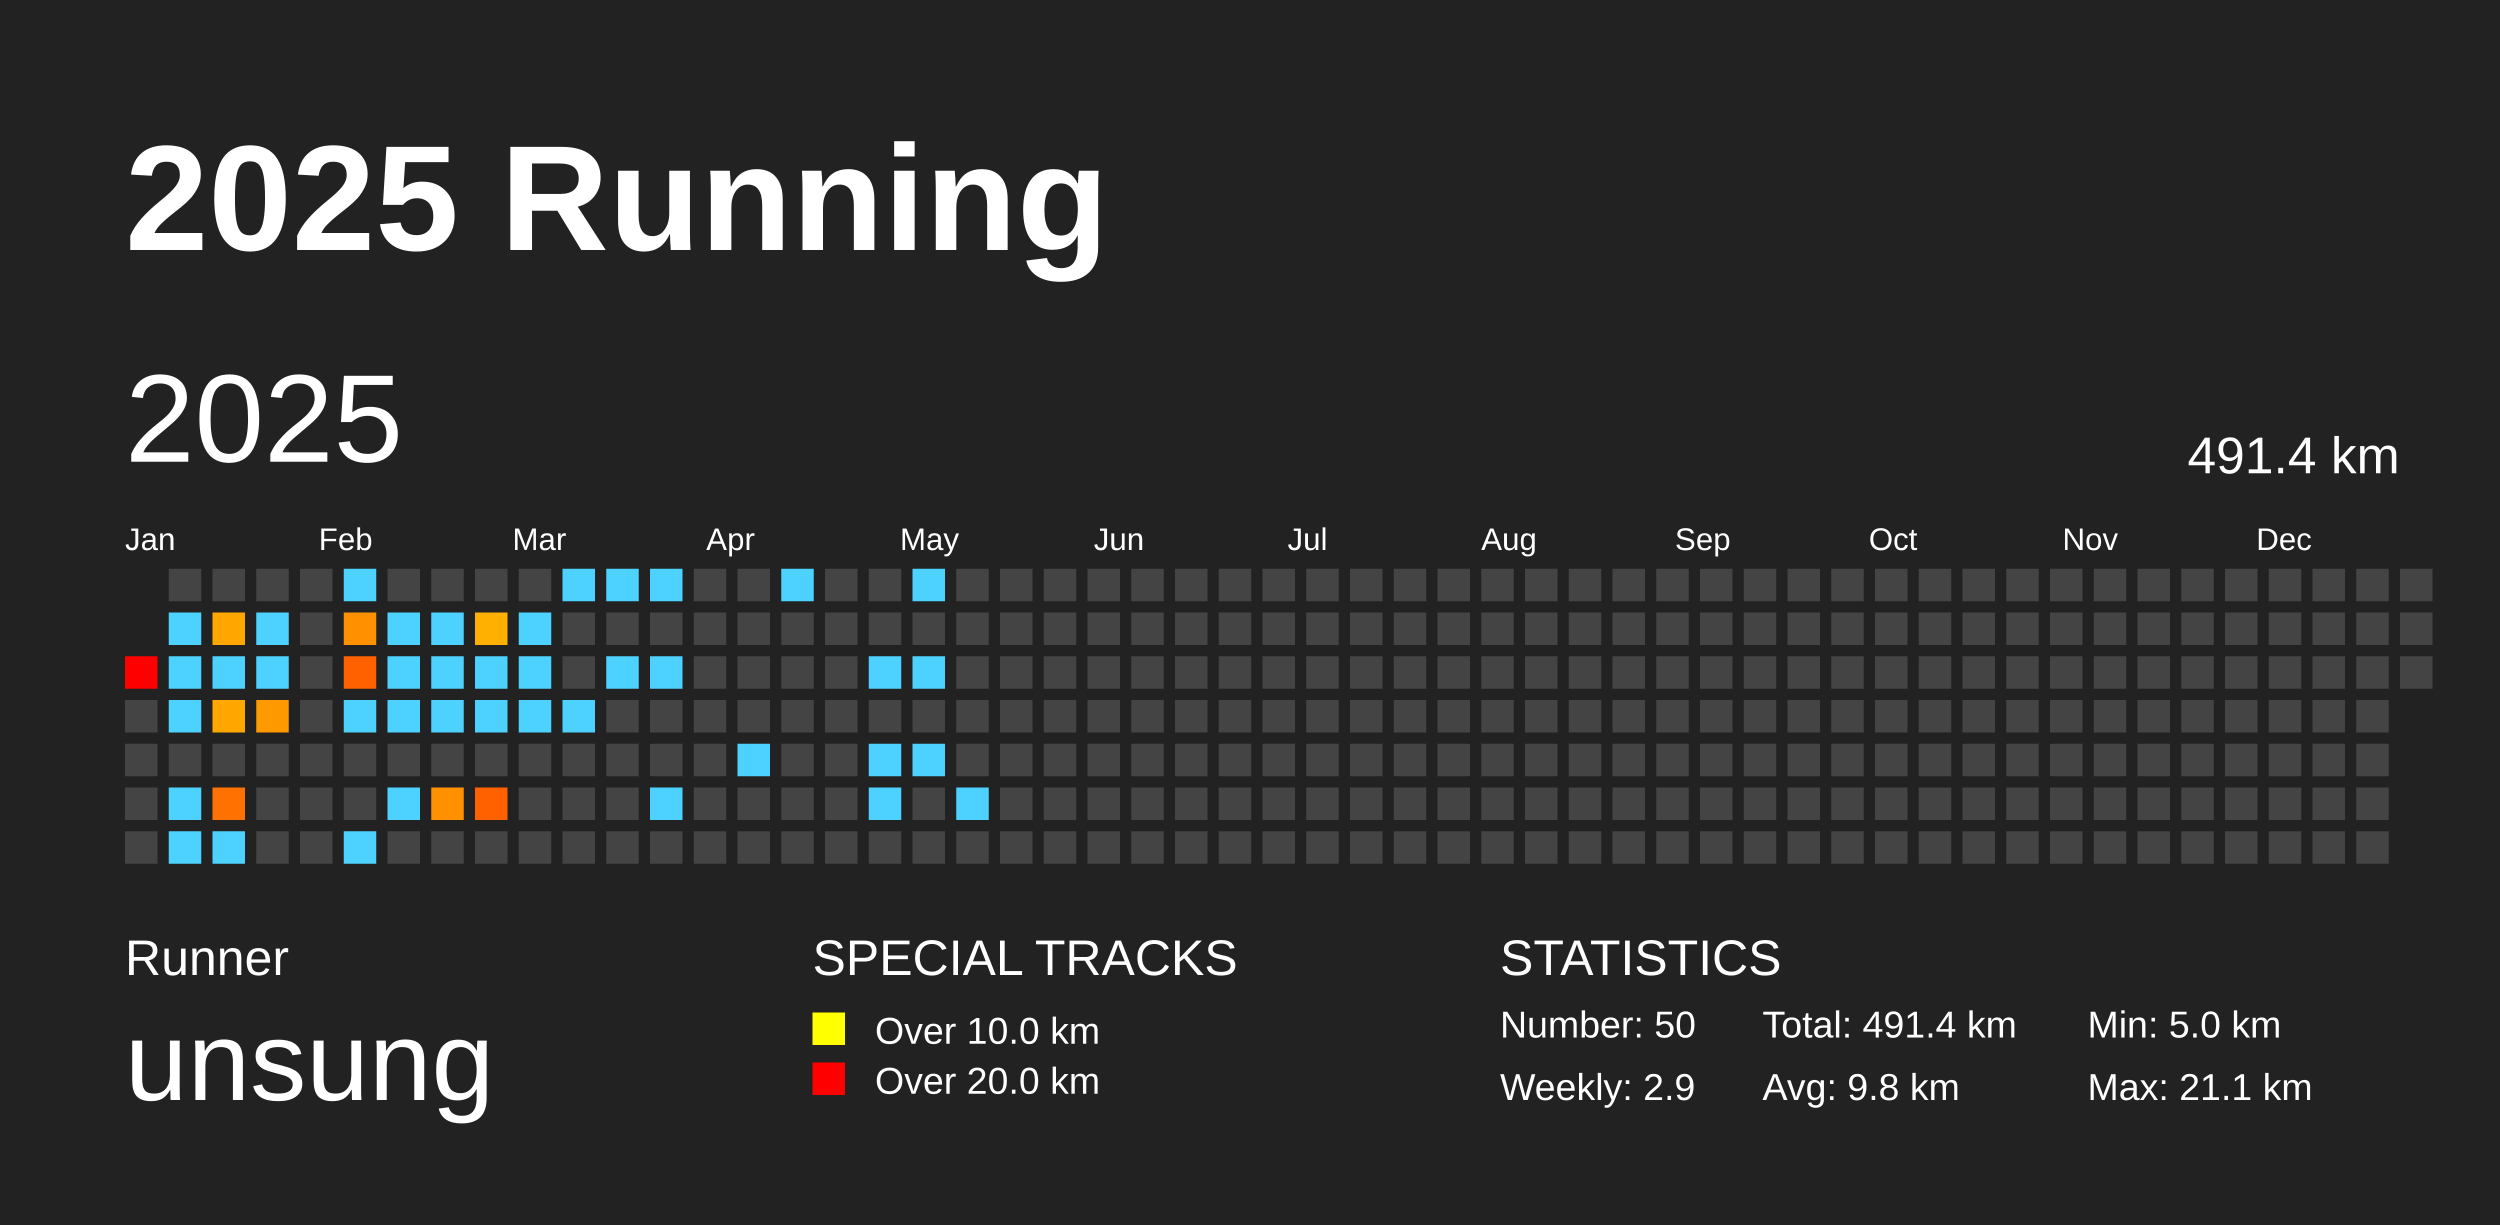
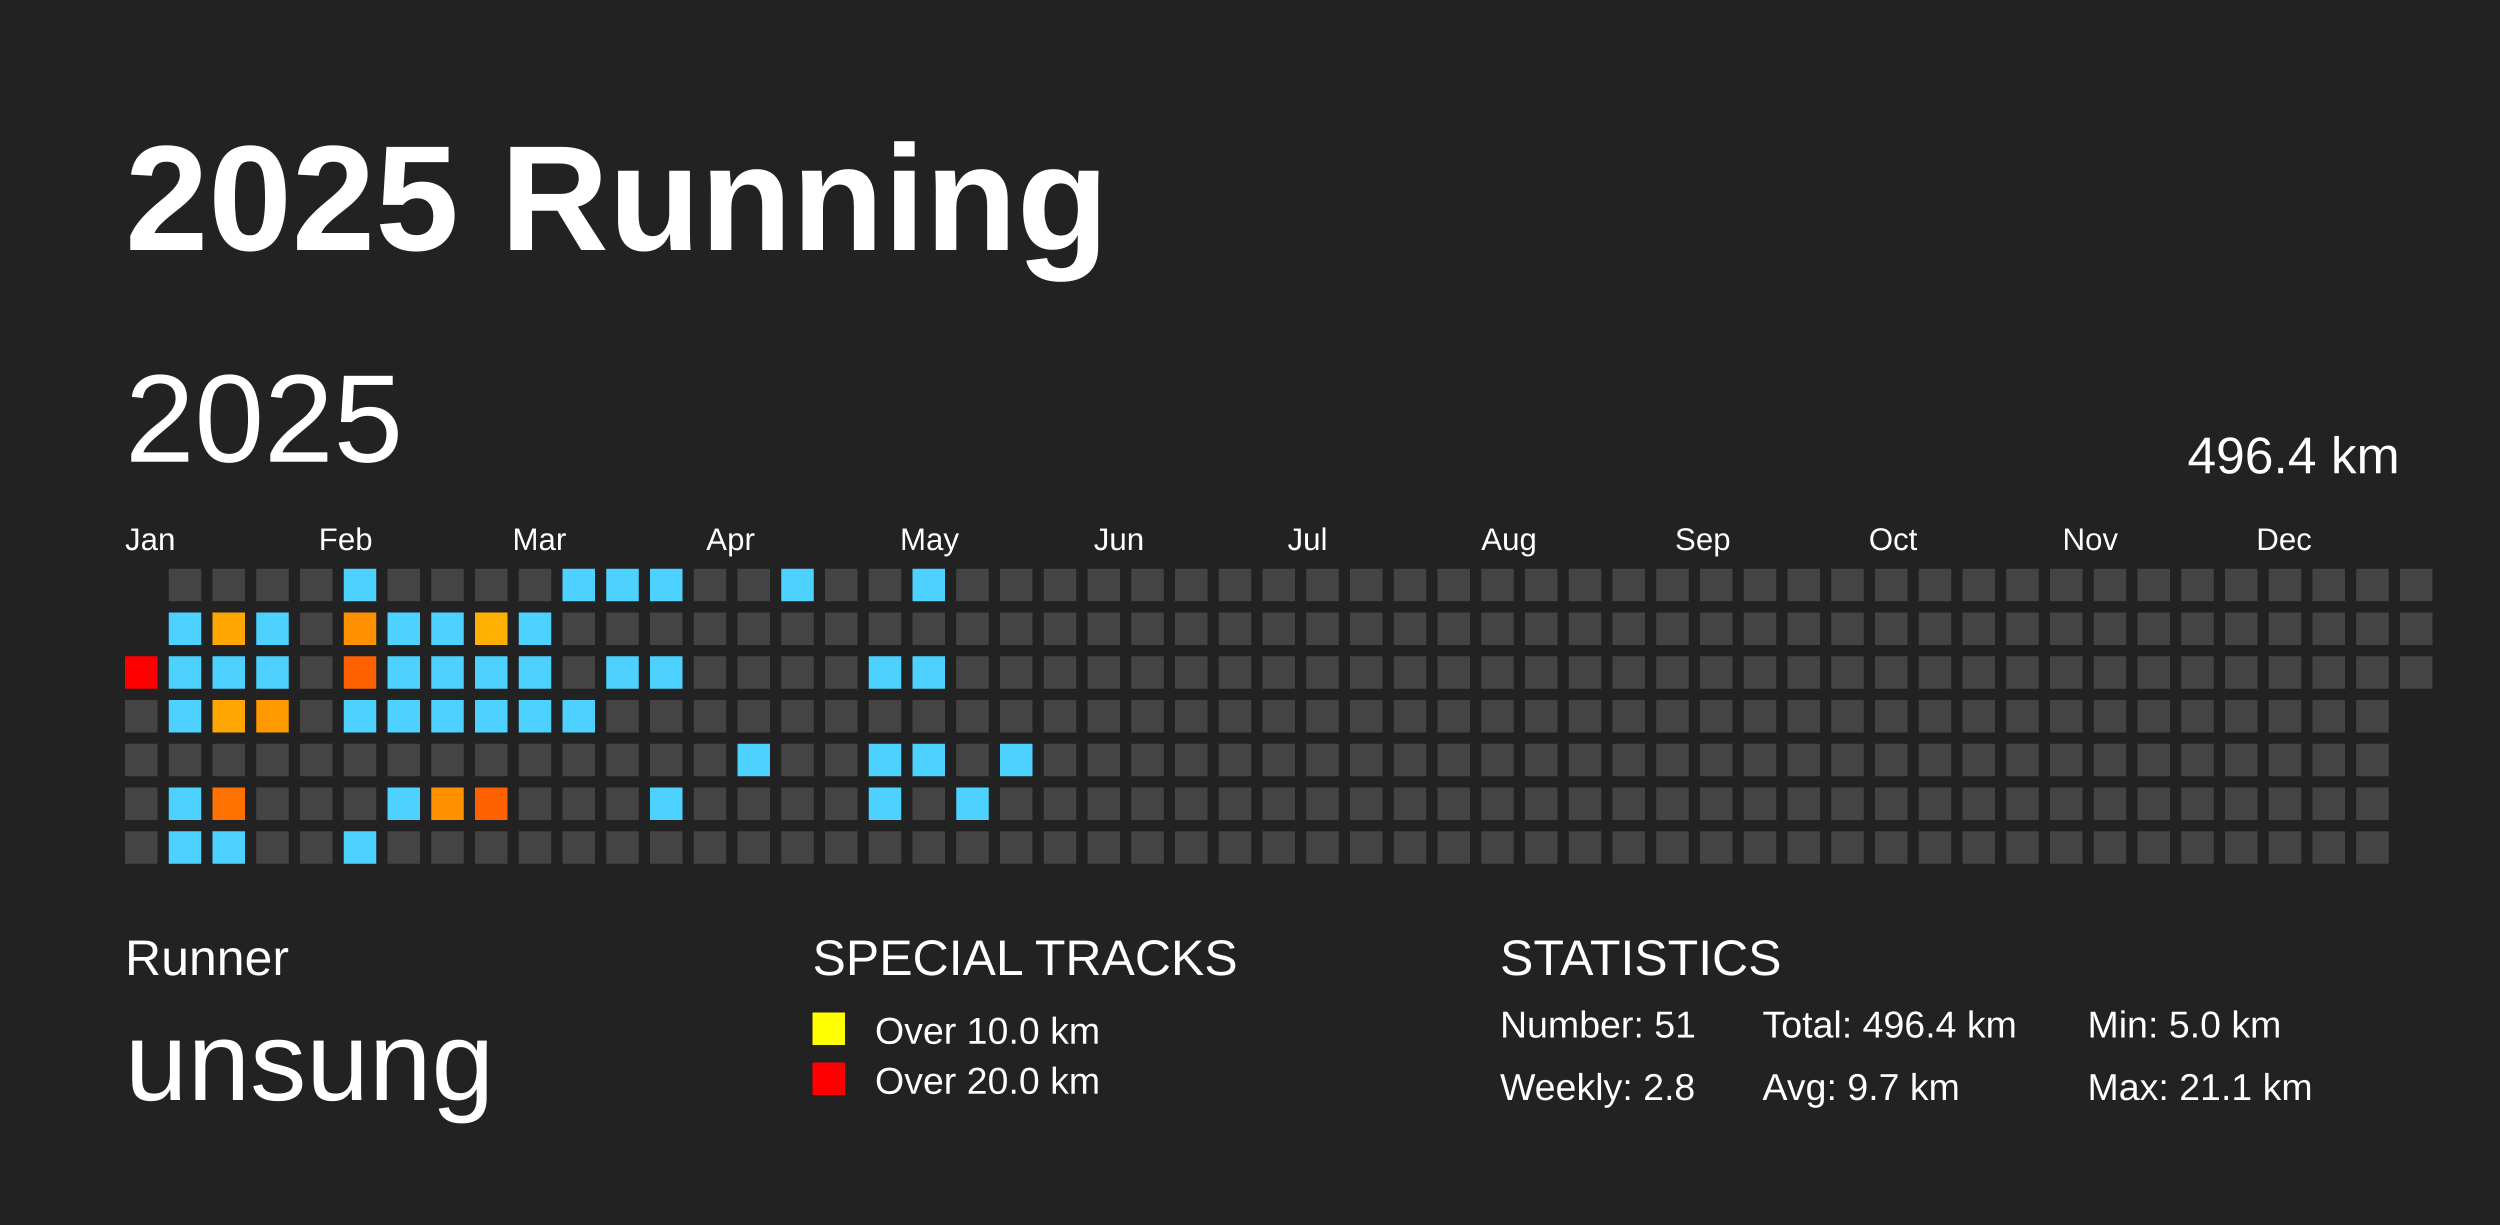
<svg xmlns="http://www.w3.org/2000/svg" baseProfile="full" height="98mm" version="1.1" viewBox="0,0,200,98" width="200mm">
  <defs />
  <rect fill="#222222" height="98" width="200" x="0" y="0" />
  <text fill="#FFFFFF" style="font-size:12px; font-family:Arial; font-weight:bold;" x="10" y="20">2025 Running</text>
  <text fill="#FFFFFF" style="font-size:4px; font-family:Arial" x="10" y="78">Runner</text>
  <text fill="#FFFFFF" style="font-size:9px; font-family:Arial" x="10" y="88">unsung</text>
  <text fill="#FFFFFF" style="font-size:4px; font-family:Arial" x="65" y="78">SPECIAL TRACKS</text>
  <rect fill="yellow" height="2.6" width="2.6" x="65" y="81" />
  <text fill="#FFFFFF" style="font-size:3px; font-family:Arial" x="70" y="83.5">Over 10.0 km</text>
  <rect fill="red" height="2.6" width="2.6" x="65" y="85" />
  <text fill="#FFFFFF" style="font-size:3px; font-family:Arial" x="70" y="87.5">Over 20.0 km</text>
  <text fill="#FFFFFF" style="font-size:4px; font-family:Arial" x="120" y="78">STATISTICS</text>
-   <text fill="#FFFFFF" style="font-size:3px; font-family:Arial" x="120" y="83">Number: 50</text>
-   <text fill="#FFFFFF" style="font-size:3px; font-family:Arial" x="120" y="88">Weekly: 2.9</text>
-   <text fill="#FFFFFF" style="font-size:3px; font-family:Arial" x="141" y="83">Total: 491.4 km</text>
-   <text fill="#FFFFFF" style="font-size:3px; font-family:Arial" x="141" y="88">Avg: 9.8 km</text>
+   <text fill="#FFFFFF" style="font-size:3px; font-family:Arial" x="120" y="83">Number: 51</text>
+   <text fill="#FFFFFF" style="font-size:3px; font-family:Arial" x="120" y="88">Weekly: 2.8</text>
+   <text fill="#FFFFFF" style="font-size:3px; font-family:Arial" x="141" y="83">Total: 496.4 km</text>
+   <text fill="#FFFFFF" style="font-size:3px; font-family:Arial" x="141" y="88">Avg: 9.7 km</text>
  <text fill="#FFFFFF" style="font-size:3px; font-family:Arial" x="167" y="83">Min: 5.0 km</text>
  <text fill="#FFFFFF" style="font-size:3px; font-family:Arial" x="167" y="88">Max: 21.1 km</text>
  <text dominant-baseline="hanging" fill="#FFFFFF" style="font-size:10.0px; font-family:Arial;" x="10" y="30">2025</text>
-   <text dominant-baseline="hanging" fill="#FFFFFF" style="font-size:4.125px; font-family:Arial;" x="175" y="35">491.4 km</text>
+   <text dominant-baseline="hanging" fill="#FFFFFF" style="font-size:4.125px; font-family:Arial;" x="175" y="35">496.4 km</text>
  <text fill="#FFFFFF" style="font-size:2.5px; font-family:Arial" x="10.0" y="44">Jan</text>
  <text fill="#FFFFFF" style="font-size:2.5px; font-family:Arial" x="25.5" y="44">Feb</text>
  <text fill="#FFFFFF" style="font-size:2.5px; font-family:Arial" x="41.0" y="44">Mar</text>
  <text fill="#FFFFFF" style="font-size:2.5px; font-family:Arial" x="56.5" y="44">Apr</text>
  <text fill="#FFFFFF" style="font-size:2.5px; font-family:Arial" x="72.0" y="44">May</text>
  <text fill="#FFFFFF" style="font-size:2.5px; font-family:Arial" x="87.5" y="44">Jun</text>
  <text fill="#FFFFFF" style="font-size:2.5px; font-family:Arial" x="103.0" y="44">Jul</text>
  <text fill="#FFFFFF" style="font-size:2.5px; font-family:Arial" x="118.5" y="44">Aug</text>
  <text fill="#FFFFFF" style="font-size:2.5px; font-family:Arial" x="134.0" y="44">Sep</text>
  <text fill="#FFFFFF" style="font-size:2.5px; font-family:Arial" x="149.5" y="44">Oct</text>
  <text fill="#FFFFFF" style="font-size:2.5px; font-family:Arial" x="165.0" y="44">Nov</text>
  <text fill="#FFFFFF" style="font-size:2.5px; font-family:Arial" x="180.5" y="44">Dec</text>
  <rect fill="red" height="2.6" width="2.6" x="10.0" y="52.5" />
  <rect fill="#444444" height="2.6" width="2.6" x="10.0" y="56.0" />
  <rect fill="#444444" height="2.6" width="2.6" x="10.0" y="59.5" />
  <rect fill="#444444" height="2.6" width="2.6" x="10.0" y="63.0" />
  <rect fill="#444444" height="2.6" width="2.6" x="10.0" y="66.5" />
  <rect fill="#444444" height="2.6" width="2.6" x="13.5" y="45.5" />
  <rect fill="#4dd2ff" height="2.6" width="2.6" x="13.5" y="49.0" />
  <rect fill="#4dd2ff" height="2.6" width="2.6" x="13.5" y="52.5" />
  <rect fill="#4dd2ff" height="2.6" width="2.6" x="13.5" y="56.0" />
  <rect fill="#444444" height="2.6" width="2.6" x="13.5" y="59.5" />
  <rect fill="#4dd2ff" height="2.6" width="2.6" x="13.5" y="63.0" />
  <rect fill="#4dd2ff" height="2.6" width="2.6" x="13.5" y="66.5" />
  <rect fill="#444444" height="2.6" width="2.6" x="17.0" y="45.5" />
  <rect fill="#ffa700" height="2.6" width="2.6" x="17.0" y="49.0" />
  <rect fill="#4dd2ff" height="2.6" width="2.6" x="17.0" y="52.5" />
  <rect fill="#ffa700" height="2.6" width="2.6" x="17.0" y="56.0" />
  <rect fill="#444444" height="2.6" width="2.6" x="17.0" y="59.5" />
  <rect fill="#ff7100" height="2.6" width="2.6" x="17.0" y="63.0" />
  <rect fill="#4dd2ff" height="2.6" width="2.6" x="17.0" y="66.5" />
  <rect fill="#444444" height="2.6" width="2.6" x="20.5" y="45.5" />
  <rect fill="#4dd2ff" height="2.6" width="2.6" x="20.5" y="49.0" />
  <rect fill="#4dd2ff" height="2.6" width="2.6" x="20.5" y="52.5" />
  <rect fill="#ff9900" height="2.6" width="2.6" x="20.5" y="56.0" />
  <rect fill="#444444" height="2.6" width="2.6" x="20.5" y="59.5" />
  <rect fill="#444444" height="2.6" width="2.6" x="20.5" y="63.0" />
  <rect fill="#444444" height="2.6" width="2.6" x="20.5" y="66.5" />
  <rect fill="#444444" height="2.6" width="2.6" x="24.0" y="45.5" />
  <rect fill="#444444" height="2.6" width="2.6" x="24.0" y="49.0" />
  <rect fill="#444444" height="2.6" width="2.6" x="24.0" y="52.5" />
  <rect fill="#444444" height="2.6" width="2.6" x="24.0" y="56.0" />
  <rect fill="#444444" height="2.6" width="2.6" x="24.0" y="59.5" />
  <rect fill="#444444" height="2.6" width="2.6" x="24.0" y="63.0" />
  <rect fill="#444444" height="2.6" width="2.6" x="24.0" y="66.5" />
  <rect fill="#4dd2ff" height="2.6" width="2.6" x="27.5" y="45.5" />
  <rect fill="#ff9000" height="2.6" width="2.6" x="27.5" y="49.0" />
  <rect fill="#ff6100" height="2.6" width="2.6" x="27.5" y="52.5" />
  <rect fill="#4dd2ff" height="2.6" width="2.6" x="27.5" y="56.0" />
  <rect fill="#444444" height="2.6" width="2.6" x="27.5" y="59.5" />
  <rect fill="#444444" height="2.6" width="2.6" x="27.5" y="63.0" />
  <rect fill="#4dd2ff" height="2.6" width="2.6" x="27.5" y="66.5" />
  <rect fill="#444444" height="2.6" width="2.6" x="31.0" y="45.5" />
  <rect fill="#4dd2ff" height="2.6" width="2.6" x="31.0" y="49.0" />
  <rect fill="#4dd2ff" height="2.6" width="2.6" x="31.0" y="52.5" />
  <rect fill="#4dd2ff" height="2.6" width="2.6" x="31.0" y="56.0" />
  <rect fill="#444444" height="2.6" width="2.6" x="31.0" y="59.5" />
  <rect fill="#4dd2ff" height="2.6" width="2.6" x="31.0" y="63.0" />
  <rect fill="#444444" height="2.6" width="2.6" x="31.0" y="66.5" />
  <rect fill="#444444" height="2.6" width="2.6" x="34.5" y="45.5" />
  <rect fill="#4dd2ff" height="2.6" width="2.6" x="34.5" y="49.0" />
  <rect fill="#4dd2ff" height="2.6" width="2.6" x="34.5" y="52.5" />
  <rect fill="#4dd2ff" height="2.6" width="2.6" x="34.5" y="56.0" />
  <rect fill="#444444" height="2.6" width="2.6" x="34.5" y="59.5" />
  <rect fill="#ff9100" height="2.6" width="2.6" x="34.5" y="63.0" />
  <rect fill="#444444" height="2.6" width="2.6" x="34.5" y="66.5" />
  <rect fill="#444444" height="2.6" width="2.6" x="38.0" y="45.5" />
  <rect fill="#ffb000" height="2.6" width="2.6" x="38.0" y="49.0" />
  <rect fill="#4dd2ff" height="2.6" width="2.6" x="38.0" y="52.5" />
  <rect fill="#4dd2ff" height="2.6" width="2.6" x="38.0" y="56.0" />
  <rect fill="#444444" height="2.6" width="2.6" x="38.0" y="59.5" />
  <rect fill="#ff6100" height="2.6" width="2.6" x="38.0" y="63.0" />
  <rect fill="#444444" height="2.6" width="2.6" x="38.0" y="66.5" />
  <rect fill="#444444" height="2.6" width="2.6" x="41.5" y="45.5" />
  <rect fill="#4dd2ff" height="2.6" width="2.6" x="41.5" y="49.0" />
  <rect fill="#4dd2ff" height="2.6" width="2.6" x="41.5" y="52.5" />
  <rect fill="#4dd2ff" height="2.6" width="2.6" x="41.5" y="56.0" />
  <rect fill="#444444" height="2.6" width="2.6" x="41.5" y="59.5" />
  <rect fill="#444444" height="2.6" width="2.6" x="41.5" y="63.0" />
  <rect fill="#444444" height="2.6" width="2.6" x="41.5" y="66.5" />
  <rect fill="#4dd2ff" height="2.6" width="2.6" x="45.0" y="45.5" />
  <rect fill="#444444" height="2.6" width="2.6" x="45.0" y="49.0" />
  <rect fill="#444444" height="2.6" width="2.6" x="45.0" y="52.5" />
  <rect fill="#4dd2ff" height="2.6" width="2.6" x="45.0" y="56.0" />
  <rect fill="#444444" height="2.6" width="2.6" x="45.0" y="59.5" />
  <rect fill="#444444" height="2.6" width="2.6" x="45.0" y="63.0" />
  <rect fill="#444444" height="2.6" width="2.6" x="45.0" y="66.5" />
  <rect fill="#4dd2ff" height="2.6" width="2.6" x="48.5" y="45.5" />
  <rect fill="#444444" height="2.6" width="2.6" x="48.5" y="49.0" />
  <rect fill="#4dd2ff" height="2.6" width="2.6" x="48.5" y="52.5" />
  <rect fill="#444444" height="2.6" width="2.6" x="48.5" y="56.0" />
  <rect fill="#444444" height="2.6" width="2.6" x="48.5" y="59.5" />
  <rect fill="#444444" height="2.6" width="2.6" x="48.5" y="63.0" />
  <rect fill="#444444" height="2.6" width="2.6" x="48.5" y="66.5" />
  <rect fill="#4dd2ff" height="2.6" width="2.6" x="52.0" y="45.5" />
  <rect fill="#444444" height="2.6" width="2.6" x="52.0" y="49.0" />
  <rect fill="#4dd2ff" height="2.6" width="2.6" x="52.0" y="52.5" />
  <rect fill="#444444" height="2.6" width="2.6" x="52.0" y="56.0" />
  <rect fill="#444444" height="2.6" width="2.6" x="52.0" y="59.5" />
  <rect fill="#4dd2ff" height="2.6" width="2.6" x="52.0" y="63.0" />
  <rect fill="#444444" height="2.6" width="2.6" x="52.0" y="66.5" />
  <rect fill="#444444" height="2.6" width="2.6" x="55.5" y="45.5" />
  <rect fill="#444444" height="2.6" width="2.6" x="55.5" y="49.0" />
  <rect fill="#444444" height="2.6" width="2.6" x="55.5" y="52.5" />
  <rect fill="#444444" height="2.6" width="2.6" x="55.5" y="56.0" />
  <rect fill="#444444" height="2.6" width="2.6" x="55.5" y="59.5" />
  <rect fill="#444444" height="2.6" width="2.6" x="55.5" y="63.0" />
  <rect fill="#444444" height="2.6" width="2.6" x="55.5" y="66.5" />
  <rect fill="#444444" height="2.6" width="2.6" x="59.0" y="45.5" />
  <rect fill="#444444" height="2.6" width="2.6" x="59.0" y="49.0" />
  <rect fill="#444444" height="2.6" width="2.6" x="59.0" y="52.5" />
  <rect fill="#444444" height="2.6" width="2.6" x="59.0" y="56.0" />
  <rect fill="#4dd2ff" height="2.6" width="2.6" x="59.0" y="59.5" />
  <rect fill="#444444" height="2.6" width="2.6" x="59.0" y="63.0" />
  <rect fill="#444444" height="2.6" width="2.6" x="59.0" y="66.5" />
  <rect fill="#4dd2ff" height="2.6" width="2.6" x="62.5" y="45.5" />
  <rect fill="#444444" height="2.6" width="2.6" x="62.5" y="49.0" />
  <rect fill="#444444" height="2.6" width="2.6" x="62.5" y="52.5" />
  <rect fill="#444444" height="2.6" width="2.6" x="62.5" y="56.0" />
  <rect fill="#444444" height="2.6" width="2.6" x="62.5" y="59.5" />
  <rect fill="#444444" height="2.6" width="2.6" x="62.5" y="63.0" />
  <rect fill="#444444" height="2.6" width="2.6" x="62.5" y="66.5" />
  <rect fill="#444444" height="2.6" width="2.6" x="66.0" y="45.5" />
  <rect fill="#444444" height="2.6" width="2.6" x="66.0" y="49.0" />
  <rect fill="#444444" height="2.6" width="2.6" x="66.0" y="52.5" />
  <rect fill="#444444" height="2.6" width="2.6" x="66.0" y="56.0" />
  <rect fill="#444444" height="2.6" width="2.6" x="66.0" y="59.5" />
  <rect fill="#444444" height="2.6" width="2.6" x="66.0" y="63.0" />
  <rect fill="#444444" height="2.6" width="2.6" x="66.0" y="66.5" />
  <rect fill="#444444" height="2.6" width="2.6" x="69.5" y="45.5" />
  <rect fill="#444444" height="2.6" width="2.6" x="69.5" y="49.0" />
  <rect fill="#4dd2ff" height="2.6" width="2.6" x="69.5" y="52.5" />
  <rect fill="#444444" height="2.6" width="2.6" x="69.5" y="56.0" />
  <rect fill="#4dd2ff" height="2.6" width="2.6" x="69.5" y="59.5" />
  <rect fill="#4dd2ff" height="2.6" width="2.6" x="69.5" y="63.0" />
  <rect fill="#444444" height="2.6" width="2.6" x="69.5" y="66.5" />
  <rect fill="#4dd2ff" height="2.6" width="2.6" x="73.0" y="45.5" />
  <rect fill="#444444" height="2.6" width="2.6" x="73.0" y="49.0" />
  <rect fill="#4dd2ff" height="2.6" width="2.6" x="73.0" y="52.5" />
  <rect fill="#444444" height="2.6" width="2.6" x="73.0" y="56.0" />
  <rect fill="#4dd2ff" height="2.6" width="2.6" x="73.0" y="59.5" />
  <rect fill="#444444" height="2.6" width="2.6" x="73.0" y="63.0" />
  <rect fill="#444444" height="2.6" width="2.6" x="73.0" y="66.5" />
  <rect fill="#444444" height="2.6" width="2.6" x="76.5" y="45.5" />
  <rect fill="#444444" height="2.6" width="2.6" x="76.5" y="49.0" />
  <rect fill="#444444" height="2.6" width="2.6" x="76.5" y="52.5" />
  <rect fill="#444444" height="2.6" width="2.6" x="76.5" y="56.0" />
  <rect fill="#444444" height="2.6" width="2.6" x="76.5" y="59.5" />
  <rect fill="#4dd2ff" height="2.6" width="2.6" x="76.5" y="63.0" />
  <rect fill="#444444" height="2.6" width="2.6" x="76.5" y="66.5" />
  <rect fill="#444444" height="2.6" width="2.6" x="80.0" y="45.5" />
  <rect fill="#444444" height="2.6" width="2.6" x="80.0" y="49.0" />
  <rect fill="#444444" height="2.6" width="2.6" x="80.0" y="52.5" />
  <rect fill="#444444" height="2.6" width="2.6" x="80.0" y="56.0" />
-   <rect fill="#444444" height="2.6" width="2.6" x="80.0" y="59.5" />
+   <rect fill="#4dd2ff" height="2.6" width="2.6" x="80.0" y="59.5" />
  <rect fill="#444444" height="2.6" width="2.6" x="80.0" y="63.0" />
  <rect fill="#444444" height="2.6" width="2.6" x="80.0" y="66.5" />
  <rect fill="#444444" height="2.6" width="2.6" x="83.5" y="45.5" />
  <rect fill="#444444" height="2.6" width="2.6" x="83.5" y="49.0" />
  <rect fill="#444444" height="2.6" width="2.6" x="83.5" y="52.5" />
  <rect fill="#444444" height="2.6" width="2.6" x="83.5" y="56.0" />
  <rect fill="#444444" height="2.6" width="2.6" x="83.5" y="59.5" />
  <rect fill="#444444" height="2.6" width="2.6" x="83.5" y="63.0" />
  <rect fill="#444444" height="2.6" width="2.6" x="83.5" y="66.5" />
  <rect fill="#444444" height="2.6" width="2.6" x="87.0" y="45.5" />
  <rect fill="#444444" height="2.6" width="2.6" x="87.0" y="49.0" />
  <rect fill="#444444" height="2.6" width="2.6" x="87.0" y="52.5" />
  <rect fill="#444444" height="2.6" width="2.6" x="87.0" y="56.0" />
  <rect fill="#444444" height="2.6" width="2.6" x="87.0" y="59.5" />
  <rect fill="#444444" height="2.6" width="2.6" x="87.0" y="63.0" />
  <rect fill="#444444" height="2.6" width="2.6" x="87.0" y="66.5" />
  <rect fill="#444444" height="2.6" width="2.6" x="90.5" y="45.5" />
  <rect fill="#444444" height="2.6" width="2.6" x="90.5" y="49.0" />
  <rect fill="#444444" height="2.6" width="2.6" x="90.5" y="52.5" />
  <rect fill="#444444" height="2.6" width="2.6" x="90.5" y="56.0" />
  <rect fill="#444444" height="2.6" width="2.6" x="90.5" y="59.5" />
  <rect fill="#444444" height="2.6" width="2.6" x="90.5" y="63.0" />
  <rect fill="#444444" height="2.6" width="2.6" x="90.5" y="66.5" />
  <rect fill="#444444" height="2.6" width="2.6" x="94.0" y="45.5" />
  <rect fill="#444444" height="2.6" width="2.6" x="94.0" y="49.0" />
  <rect fill="#444444" height="2.6" width="2.6" x="94.0" y="52.5" />
  <rect fill="#444444" height="2.6" width="2.6" x="94.0" y="56.0" />
  <rect fill="#444444" height="2.6" width="2.6" x="94.0" y="59.5" />
  <rect fill="#444444" height="2.6" width="2.6" x="94.0" y="63.0" />
  <rect fill="#444444" height="2.6" width="2.6" x="94.0" y="66.5" />
  <rect fill="#444444" height="2.6" width="2.6" x="97.5" y="45.5" />
  <rect fill="#444444" height="2.6" width="2.6" x="97.5" y="49.0" />
  <rect fill="#444444" height="2.6" width="2.6" x="97.5" y="52.5" />
  <rect fill="#444444" height="2.6" width="2.6" x="97.5" y="56.0" />
  <rect fill="#444444" height="2.6" width="2.6" x="97.5" y="59.5" />
  <rect fill="#444444" height="2.6" width="2.6" x="97.5" y="63.0" />
  <rect fill="#444444" height="2.6" width="2.6" x="97.5" y="66.5" />
  <rect fill="#444444" height="2.6" width="2.6" x="101.0" y="45.5" />
  <rect fill="#444444" height="2.6" width="2.6" x="101.0" y="49.0" />
  <rect fill="#444444" height="2.6" width="2.6" x="101.0" y="52.5" />
  <rect fill="#444444" height="2.6" width="2.6" x="101.0" y="56.0" />
  <rect fill="#444444" height="2.6" width="2.6" x="101.0" y="59.5" />
  <rect fill="#444444" height="2.6" width="2.6" x="101.0" y="63.0" />
  <rect fill="#444444" height="2.6" width="2.6" x="101.0" y="66.5" />
  <rect fill="#444444" height="2.6" width="2.6" x="104.5" y="45.5" />
  <rect fill="#444444" height="2.6" width="2.6" x="104.5" y="49.0" />
  <rect fill="#444444" height="2.6" width="2.6" x="104.5" y="52.5" />
  <rect fill="#444444" height="2.6" width="2.6" x="104.5" y="56.0" />
  <rect fill="#444444" height="2.6" width="2.6" x="104.5" y="59.5" />
  <rect fill="#444444" height="2.6" width="2.6" x="104.5" y="63.0" />
  <rect fill="#444444" height="2.6" width="2.6" x="104.5" y="66.5" />
  <rect fill="#444444" height="2.6" width="2.6" x="108.0" y="45.5" />
  <rect fill="#444444" height="2.6" width="2.6" x="108.0" y="49.0" />
  <rect fill="#444444" height="2.6" width="2.6" x="108.0" y="52.5" />
  <rect fill="#444444" height="2.6" width="2.6" x="108.0" y="56.0" />
  <rect fill="#444444" height="2.6" width="2.6" x="108.0" y="59.5" />
  <rect fill="#444444" height="2.6" width="2.6" x="108.0" y="63.0" />
  <rect fill="#444444" height="2.6" width="2.6" x="108.0" y="66.5" />
  <rect fill="#444444" height="2.6" width="2.6" x="111.5" y="45.5" />
  <rect fill="#444444" height="2.6" width="2.6" x="111.5" y="49.0" />
  <rect fill="#444444" height="2.6" width="2.6" x="111.5" y="52.5" />
  <rect fill="#444444" height="2.6" width="2.6" x="111.5" y="56.0" />
  <rect fill="#444444" height="2.6" width="2.6" x="111.5" y="59.5" />
  <rect fill="#444444" height="2.6" width="2.6" x="111.5" y="63.0" />
  <rect fill="#444444" height="2.6" width="2.6" x="111.5" y="66.5" />
  <rect fill="#444444" height="2.6" width="2.6" x="115.0" y="45.5" />
  <rect fill="#444444" height="2.6" width="2.6" x="115.0" y="49.0" />
  <rect fill="#444444" height="2.6" width="2.6" x="115.0" y="52.5" />
  <rect fill="#444444" height="2.6" width="2.6" x="115.0" y="56.0" />
  <rect fill="#444444" height="2.6" width="2.6" x="115.0" y="59.5" />
  <rect fill="#444444" height="2.6" width="2.6" x="115.0" y="63.0" />
  <rect fill="#444444" height="2.6" width="2.6" x="115.0" y="66.5" />
  <rect fill="#444444" height="2.6" width="2.6" x="118.5" y="45.5" />
  <rect fill="#444444" height="2.6" width="2.6" x="118.5" y="49.0" />
  <rect fill="#444444" height="2.6" width="2.6" x="118.5" y="52.5" />
  <rect fill="#444444" height="2.6" width="2.6" x="118.5" y="56.0" />
  <rect fill="#444444" height="2.6" width="2.6" x="118.5" y="59.5" />
  <rect fill="#444444" height="2.6" width="2.6" x="118.5" y="63.0" />
  <rect fill="#444444" height="2.6" width="2.6" x="118.5" y="66.5" />
  <rect fill="#444444" height="2.6" width="2.6" x="122.0" y="45.5" />
  <rect fill="#444444" height="2.6" width="2.6" x="122.0" y="49.0" />
  <rect fill="#444444" height="2.6" width="2.6" x="122.0" y="52.5" />
  <rect fill="#444444" height="2.6" width="2.6" x="122.0" y="56.0" />
  <rect fill="#444444" height="2.6" width="2.6" x="122.0" y="59.5" />
  <rect fill="#444444" height="2.6" width="2.6" x="122.0" y="63.0" />
  <rect fill="#444444" height="2.6" width="2.6" x="122.0" y="66.5" />
  <rect fill="#444444" height="2.6" width="2.6" x="125.5" y="45.5" />
  <rect fill="#444444" height="2.6" width="2.6" x="125.5" y="49.0" />
  <rect fill="#444444" height="2.6" width="2.6" x="125.5" y="52.5" />
  <rect fill="#444444" height="2.6" width="2.6" x="125.5" y="56.0" />
  <rect fill="#444444" height="2.6" width="2.6" x="125.5" y="59.5" />
  <rect fill="#444444" height="2.6" width="2.6" x="125.5" y="63.0" />
  <rect fill="#444444" height="2.6" width="2.6" x="125.5" y="66.5" />
  <rect fill="#444444" height="2.6" width="2.6" x="129.0" y="45.5" />
  <rect fill="#444444" height="2.6" width="2.6" x="129.0" y="49.0" />
  <rect fill="#444444" height="2.6" width="2.6" x="129.0" y="52.5" />
  <rect fill="#444444" height="2.6" width="2.6" x="129.0" y="56.0" />
  <rect fill="#444444" height="2.6" width="2.6" x="129.0" y="59.5" />
  <rect fill="#444444" height="2.6" width="2.6" x="129.0" y="63.0" />
  <rect fill="#444444" height="2.6" width="2.6" x="129.0" y="66.5" />
  <rect fill="#444444" height="2.6" width="2.6" x="132.5" y="45.5" />
  <rect fill="#444444" height="2.6" width="2.6" x="132.5" y="49.0" />
  <rect fill="#444444" height="2.6" width="2.6" x="132.5" y="52.5" />
  <rect fill="#444444" height="2.6" width="2.6" x="132.5" y="56.0" />
  <rect fill="#444444" height="2.6" width="2.6" x="132.5" y="59.5" />
  <rect fill="#444444" height="2.6" width="2.6" x="132.5" y="63.0" />
  <rect fill="#444444" height="2.6" width="2.6" x="132.5" y="66.5" />
  <rect fill="#444444" height="2.6" width="2.6" x="136.0" y="45.5" />
  <rect fill="#444444" height="2.6" width="2.6" x="136.0" y="49.0" />
  <rect fill="#444444" height="2.6" width="2.6" x="136.0" y="52.5" />
  <rect fill="#444444" height="2.6" width="2.6" x="136.0" y="56.0" />
  <rect fill="#444444" height="2.6" width="2.6" x="136.0" y="59.5" />
  <rect fill="#444444" height="2.6" width="2.6" x="136.0" y="63.0" />
  <rect fill="#444444" height="2.6" width="2.6" x="136.0" y="66.5" />
  <rect fill="#444444" height="2.6" width="2.6" x="139.5" y="45.5" />
  <rect fill="#444444" height="2.6" width="2.6" x="139.5" y="49.0" />
  <rect fill="#444444" height="2.6" width="2.6" x="139.5" y="52.5" />
  <rect fill="#444444" height="2.6" width="2.6" x="139.5" y="56.0" />
  <rect fill="#444444" height="2.6" width="2.6" x="139.5" y="59.5" />
  <rect fill="#444444" height="2.6" width="2.6" x="139.5" y="63.0" />
  <rect fill="#444444" height="2.6" width="2.6" x="139.5" y="66.5" />
  <rect fill="#444444" height="2.6" width="2.6" x="143.0" y="45.5" />
  <rect fill="#444444" height="2.6" width="2.6" x="143.0" y="49.0" />
  <rect fill="#444444" height="2.6" width="2.6" x="143.0" y="52.5" />
  <rect fill="#444444" height="2.6" width="2.6" x="143.0" y="56.0" />
  <rect fill="#444444" height="2.6" width="2.6" x="143.0" y="59.5" />
  <rect fill="#444444" height="2.6" width="2.6" x="143.0" y="63.0" />
  <rect fill="#444444" height="2.6" width="2.6" x="143.0" y="66.5" />
  <rect fill="#444444" height="2.6" width="2.6" x="146.5" y="45.5" />
  <rect fill="#444444" height="2.6" width="2.6" x="146.5" y="49.0" />
  <rect fill="#444444" height="2.6" width="2.6" x="146.5" y="52.5" />
  <rect fill="#444444" height="2.6" width="2.6" x="146.5" y="56.0" />
  <rect fill="#444444" height="2.6" width="2.6" x="146.5" y="59.5" />
  <rect fill="#444444" height="2.6" width="2.6" x="146.5" y="63.0" />
  <rect fill="#444444" height="2.6" width="2.6" x="146.5" y="66.5" />
  <rect fill="#444444" height="2.6" width="2.6" x="150.0" y="45.5" />
  <rect fill="#444444" height="2.6" width="2.6" x="150.0" y="49.0" />
  <rect fill="#444444" height="2.6" width="2.6" x="150.0" y="52.5" />
  <rect fill="#444444" height="2.6" width="2.6" x="150.0" y="56.0" />
  <rect fill="#444444" height="2.6" width="2.6" x="150.0" y="59.5" />
  <rect fill="#444444" height="2.6" width="2.6" x="150.0" y="63.0" />
  <rect fill="#444444" height="2.6" width="2.6" x="150.0" y="66.5" />
  <rect fill="#444444" height="2.6" width="2.6" x="153.5" y="45.5" />
  <rect fill="#444444" height="2.6" width="2.6" x="153.5" y="49.0" />
  <rect fill="#444444" height="2.6" width="2.6" x="153.5" y="52.5" />
  <rect fill="#444444" height="2.6" width="2.6" x="153.5" y="56.0" />
  <rect fill="#444444" height="2.6" width="2.6" x="153.5" y="59.5" />
  <rect fill="#444444" height="2.6" width="2.6" x="153.5" y="63.0" />
  <rect fill="#444444" height="2.6" width="2.6" x="153.5" y="66.5" />
  <rect fill="#444444" height="2.6" width="2.6" x="157.0" y="45.5" />
  <rect fill="#444444" height="2.6" width="2.6" x="157.0" y="49.0" />
  <rect fill="#444444" height="2.6" width="2.6" x="157.0" y="52.5" />
  <rect fill="#444444" height="2.6" width="2.6" x="157.0" y="56.0" />
  <rect fill="#444444" height="2.6" width="2.6" x="157.0" y="59.5" />
  <rect fill="#444444" height="2.6" width="2.6" x="157.0" y="63.0" />
  <rect fill="#444444" height="2.6" width="2.6" x="157.0" y="66.5" />
  <rect fill="#444444" height="2.6" width="2.6" x="160.5" y="45.5" />
  <rect fill="#444444" height="2.6" width="2.6" x="160.5" y="49.0" />
  <rect fill="#444444" height="2.6" width="2.6" x="160.5" y="52.5" />
  <rect fill="#444444" height="2.6" width="2.6" x="160.5" y="56.0" />
  <rect fill="#444444" height="2.6" width="2.6" x="160.5" y="59.5" />
  <rect fill="#444444" height="2.6" width="2.6" x="160.5" y="63.0" />
  <rect fill="#444444" height="2.6" width="2.6" x="160.5" y="66.5" />
  <rect fill="#444444" height="2.6" width="2.6" x="164.0" y="45.5" />
  <rect fill="#444444" height="2.6" width="2.6" x="164.0" y="49.0" />
  <rect fill="#444444" height="2.6" width="2.6" x="164.0" y="52.5" />
  <rect fill="#444444" height="2.6" width="2.6" x="164.0" y="56.0" />
  <rect fill="#444444" height="2.6" width="2.6" x="164.0" y="59.5" />
  <rect fill="#444444" height="2.6" width="2.6" x="164.0" y="63.0" />
  <rect fill="#444444" height="2.6" width="2.6" x="164.0" y="66.5" />
  <rect fill="#444444" height="2.6" width="2.6" x="167.5" y="45.5" />
  <rect fill="#444444" height="2.6" width="2.6" x="167.5" y="49.0" />
  <rect fill="#444444" height="2.6" width="2.6" x="167.5" y="52.5" />
  <rect fill="#444444" height="2.6" width="2.6" x="167.5" y="56.0" />
  <rect fill="#444444" height="2.6" width="2.6" x="167.5" y="59.5" />
  <rect fill="#444444" height="2.6" width="2.6" x="167.5" y="63.0" />
  <rect fill="#444444" height="2.6" width="2.6" x="167.5" y="66.5" />
  <rect fill="#444444" height="2.6" width="2.6" x="171.0" y="45.5" />
  <rect fill="#444444" height="2.6" width="2.6" x="171.0" y="49.0" />
  <rect fill="#444444" height="2.6" width="2.6" x="171.0" y="52.5" />
  <rect fill="#444444" height="2.6" width="2.6" x="171.0" y="56.0" />
  <rect fill="#444444" height="2.6" width="2.6" x="171.0" y="59.5" />
  <rect fill="#444444" height="2.6" width="2.6" x="171.0" y="63.0" />
  <rect fill="#444444" height="2.6" width="2.6" x="171.0" y="66.5" />
  <rect fill="#444444" height="2.6" width="2.6" x="174.5" y="45.5" />
  <rect fill="#444444" height="2.6" width="2.6" x="174.5" y="49.0" />
  <rect fill="#444444" height="2.6" width="2.6" x="174.5" y="52.5" />
  <rect fill="#444444" height="2.6" width="2.6" x="174.5" y="56.0" />
  <rect fill="#444444" height="2.6" width="2.6" x="174.5" y="59.5" />
  <rect fill="#444444" height="2.6" width="2.6" x="174.5" y="63.0" />
  <rect fill="#444444" height="2.6" width="2.6" x="174.5" y="66.5" />
  <rect fill="#444444" height="2.6" width="2.6" x="178.0" y="45.5" />
  <rect fill="#444444" height="2.6" width="2.6" x="178.0" y="49.0" />
  <rect fill="#444444" height="2.6" width="2.6" x="178.0" y="52.5" />
  <rect fill="#444444" height="2.6" width="2.6" x="178.0" y="56.0" />
  <rect fill="#444444" height="2.6" width="2.6" x="178.0" y="59.5" />
  <rect fill="#444444" height="2.6" width="2.6" x="178.0" y="63.0" />
  <rect fill="#444444" height="2.6" width="2.6" x="178.0" y="66.5" />
  <rect fill="#444444" height="2.6" width="2.6" x="181.5" y="45.5" />
  <rect fill="#444444" height="2.6" width="2.6" x="181.5" y="49.0" />
  <rect fill="#444444" height="2.6" width="2.6" x="181.5" y="52.5" />
  <rect fill="#444444" height="2.6" width="2.6" x="181.5" y="56.0" />
  <rect fill="#444444" height="2.6" width="2.6" x="181.5" y="59.5" />
  <rect fill="#444444" height="2.6" width="2.6" x="181.5" y="63.0" />
  <rect fill="#444444" height="2.6" width="2.6" x="181.5" y="66.5" />
  <rect fill="#444444" height="2.6" width="2.6" x="185.0" y="45.5" />
  <rect fill="#444444" height="2.6" width="2.6" x="185.0" y="49.0" />
  <rect fill="#444444" height="2.6" width="2.6" x="185.0" y="52.5" />
  <rect fill="#444444" height="2.6" width="2.6" x="185.0" y="56.0" />
  <rect fill="#444444" height="2.6" width="2.6" x="185.0" y="59.5" />
  <rect fill="#444444" height="2.6" width="2.6" x="185.0" y="63.0" />
  <rect fill="#444444" height="2.6" width="2.6" x="185.0" y="66.5" />
  <rect fill="#444444" height="2.6" width="2.6" x="188.5" y="45.5" />
  <rect fill="#444444" height="2.6" width="2.6" x="188.5" y="49.0" />
  <rect fill="#444444" height="2.6" width="2.6" x="188.5" y="52.5" />
  <rect fill="#444444" height="2.6" width="2.6" x="188.5" y="56.0" />
  <rect fill="#444444" height="2.6" width="2.6" x="188.5" y="59.5" />
  <rect fill="#444444" height="2.6" width="2.6" x="188.5" y="63.0" />
  <rect fill="#444444" height="2.6" width="2.6" x="188.5" y="66.5" />
  <rect fill="#444444" height="2.6" width="2.6" x="192.0" y="45.5" />
  <rect fill="#444444" height="2.6" width="2.6" x="192.0" y="49.0" />
  <rect fill="#444444" height="2.6" width="2.6" x="192.0" y="52.5" />
</svg>
